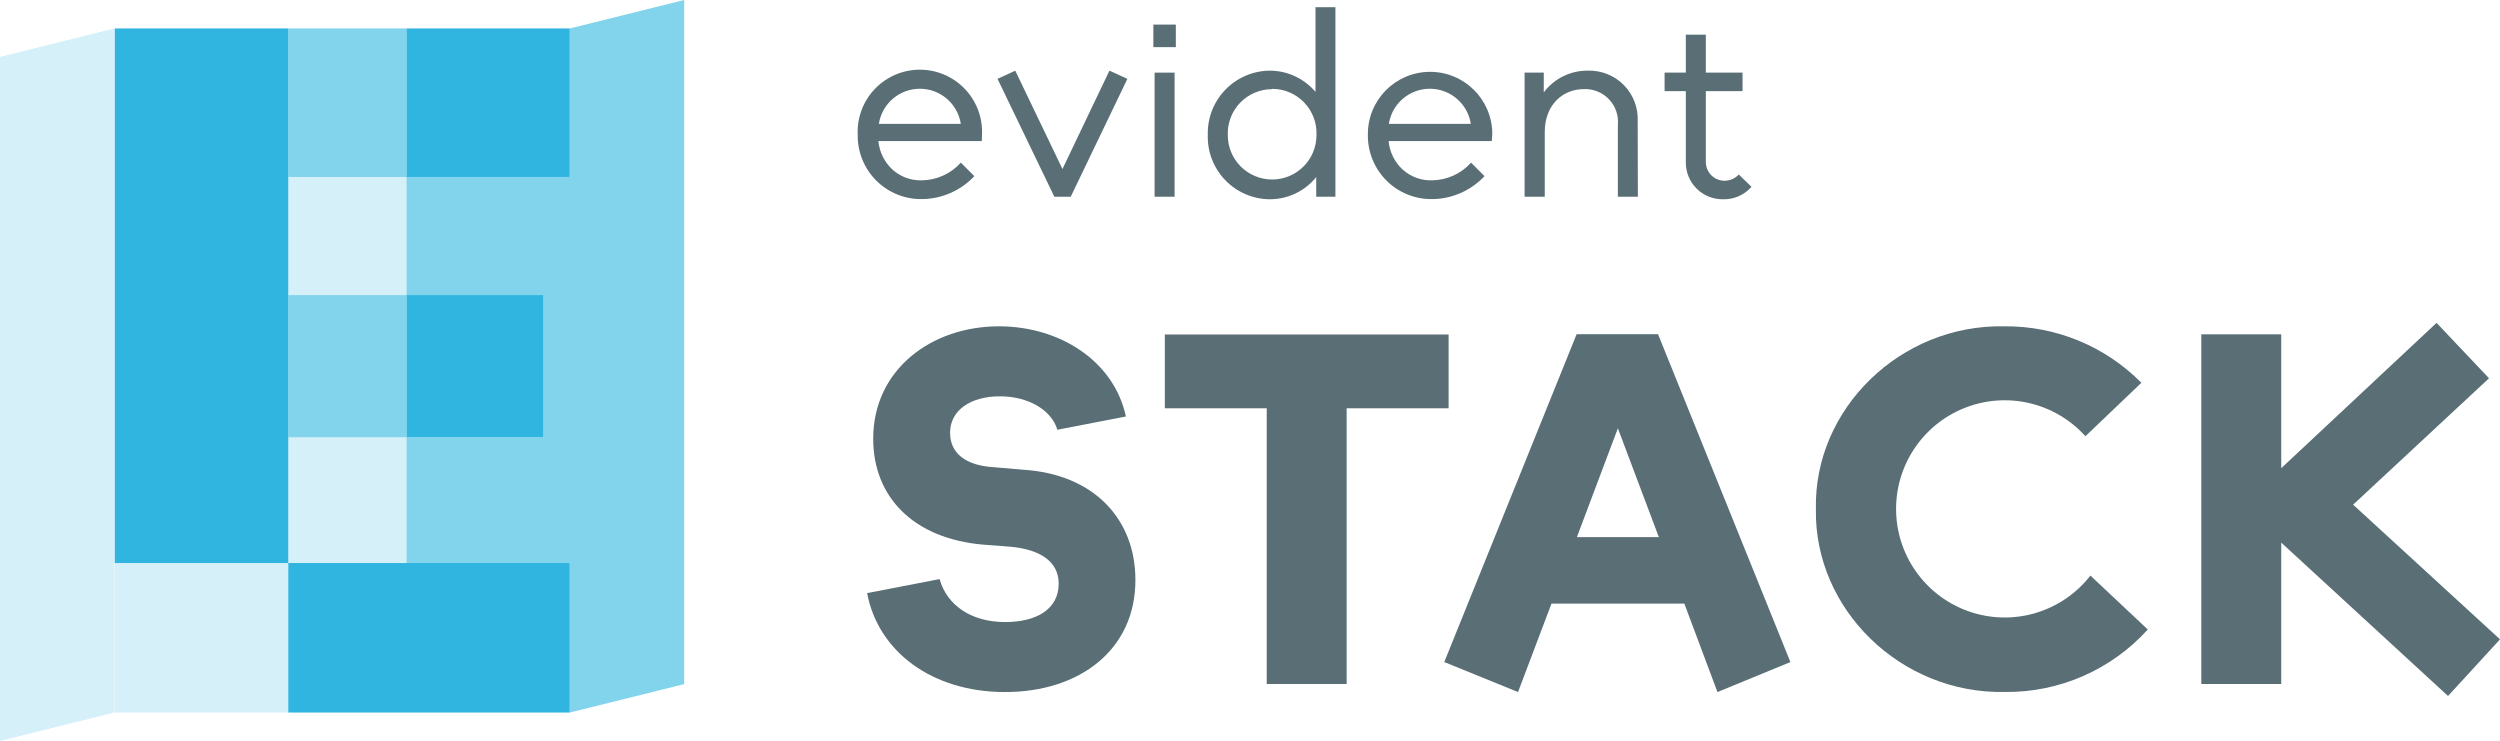
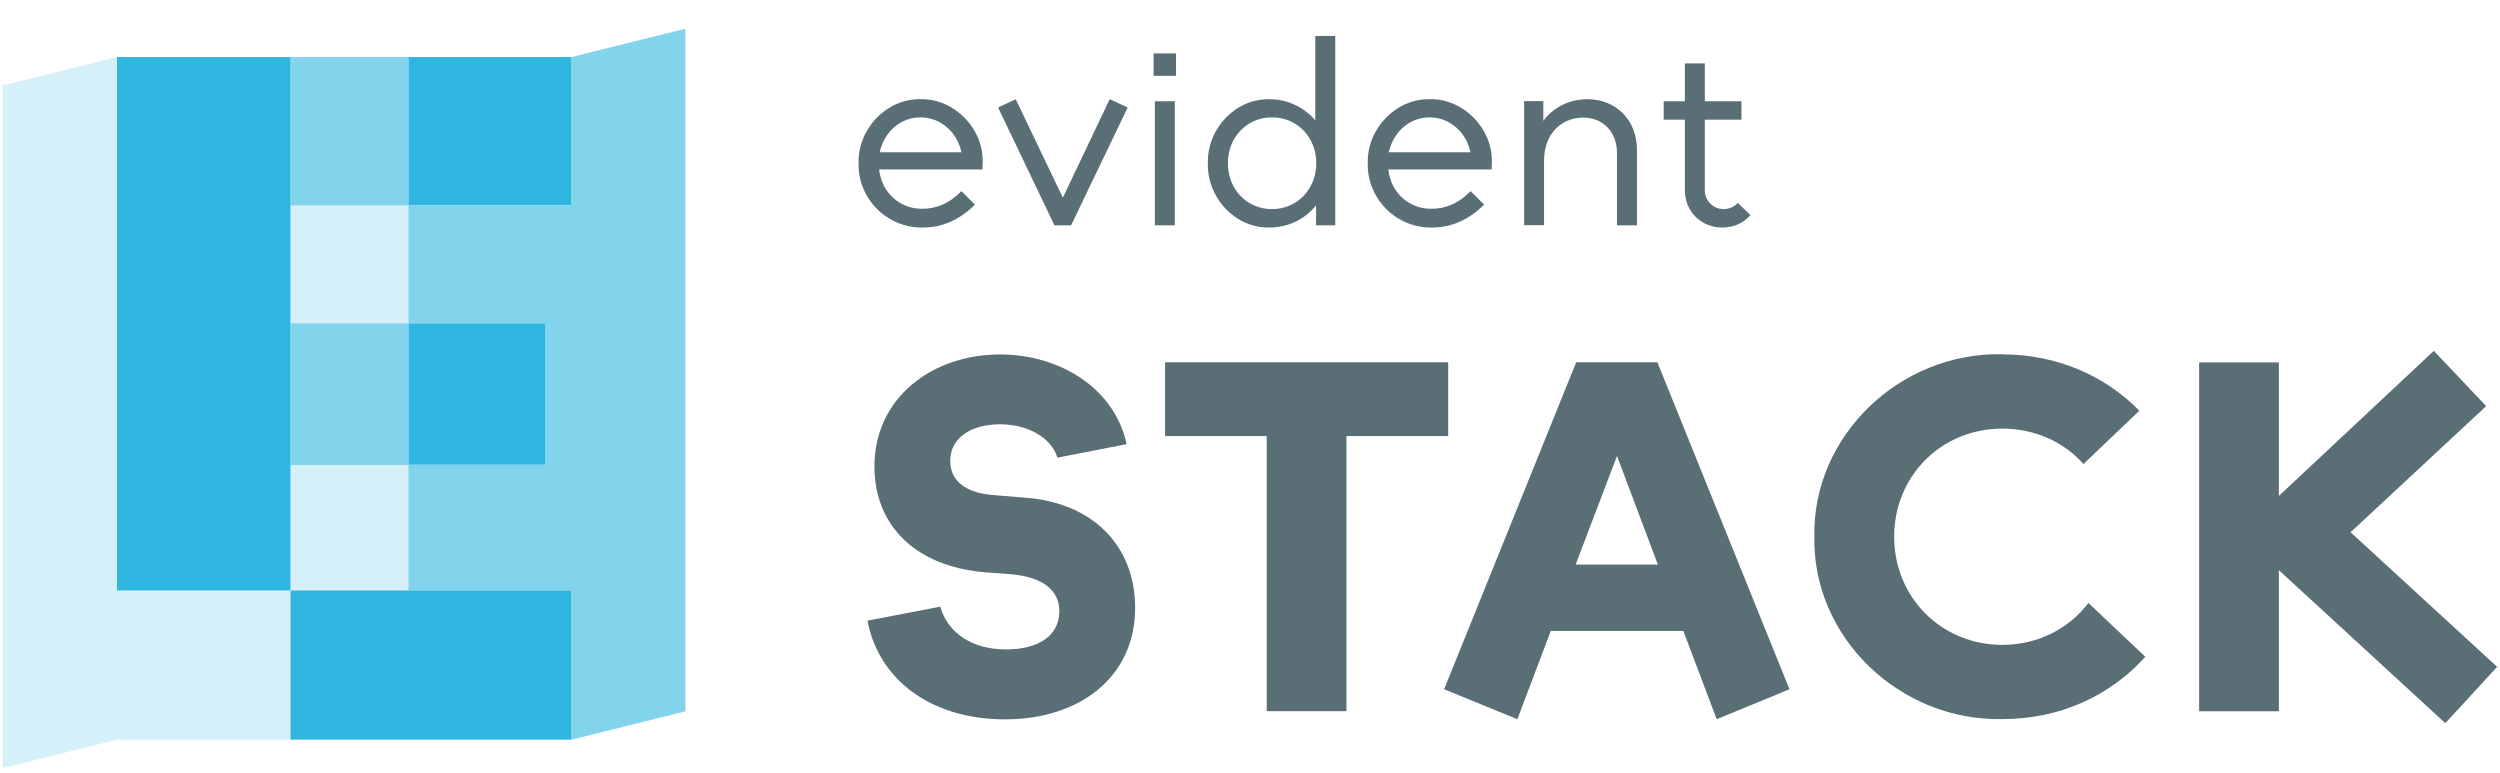
- <svg xmlns="http://www.w3.org/2000/svg" id="Layer_1" data-name="Layer 1" viewBox="0 0 305 90.4">
+ <svg xmlns="http://www.w3.org/2000/svg" id="Evident_Stack" data-name="Evident Stack" viewBox="0 0 305.69 94.4">
  <defs>
    <style>
-       .cls-1 {
+       .cls-1, .cls-2, .cls-3 {
+         fill: #2fb5e0;
+       }
+ 
+       .cls-4 {
        fill: #596e75;
      }

-       .cls-2, .cls-3, .cls-4 {
-         fill: #2fb5e0;
+       .cls-2, .cls-5 {
+         opacity: .2;
      }

-       .cls-2, .cls-5 {
-         opacity: 0.2;
-       }
- 
-       .cls-3, .cls-6 {
-         opacity: 0.6;
+       .cls-6, .cls-3 {
+         opacity: .6;
      }
    </style>
  </defs>
  <g>
+     <path class="cls-4" d="m120.12,20.72h-12.62c.15,1.4.73,2.56,1.71,3.47.98.88,2.16,1.34,3.57,1.34,1.8,0,3.41-.73,4.78-2.16l1.65,1.65c-1.8,1.8-3.93,2.8-6.34,2.8-4.45.09-7.98-3.57-7.89-7.86-.09-4.24,3.44-7.92,7.59-7.83,4.11-.09,7.68,3.57,7.59,7.68l-.03.91Zm-2.56-2.1c-.52-2.47-2.56-4.27-5-4.27s-4.42,1.74-5,4.27h9.99Z" />
+     <path class="cls-4" d="m137.89,13.14l-6.92,14.41h-2.04l-6.89-14.41,2.16-1.01,5.76,12.04,5.73-12.04,2.19,1.01Z" />
+     <path class="cls-4" d="m141.06,9.27v-2.74h2.74v2.74h-2.74Zm.15,3.11h2.44v15.17h-2.44v-15.17Z" />
+     <path class="cls-4" d="m163.27,4.39v23.16h-2.35v-2.44c-1.37,1.71-3.41,2.71-5.7,2.71-4.14.09-7.62-3.57-7.53-7.86-.09-4.27,3.38-7.89,7.53-7.83,2.22,0,4.24.98,5.61,2.59V4.39h2.44Zm-7.74,9.96c-3.08,0-5.39,2.44-5.39,5.61s2.32,5.61,5.39,5.61,5.42-2.44,5.42-5.61-2.32-5.61-5.42-5.61Z" />
+     <path class="cls-4" d="m182.37,20.72h-12.61c.15,1.4.73,2.56,1.71,3.47.98.88,2.16,1.34,3.57,1.34,1.8,0,3.41-.73,4.78-2.16l1.65,1.65c-1.8,1.8-3.93,2.8-6.34,2.8-4.45.09-7.98-3.57-7.89-7.86-.09-4.24,3.44-7.92,7.59-7.83,4.11-.09,7.68,3.57,7.59,7.68l-.03.91Zm-2.56-2.1c-.52-2.47-2.56-4.27-5-4.27s-4.42,1.74-5,4.27h9.99Z" />
+     <path class="cls-4" d="m200.16,27.55h-2.44v-8.81c0-2.59-1.68-4.36-4.14-4.36-2.59,0-4.78,1.92-4.78,5.24v7.92h-2.44v-15.17h2.35v2.41c1.25-1.68,3.2-2.65,5.39-2.65,3.54,0,6.06,2.59,6.06,6.16v9.26Z" />
+     <path class="cls-4" d="m214.03,26.3c-.85.98-2.01,1.52-3.44,1.52-2.62,0-4.57-2.01-4.57-4.51v-8.68h-2.59v-2.25h2.59v-4.63h2.44v4.63h4.48v2.25h-4.48v8.65c0,1.25,1,2.29,2.32,2.29.64,0,1.31-.3,1.71-.76l1.55,1.49Z" />
+     <path class="cls-4" d="m114.97,74.17c.91,3.23,3.9,5.24,8.04,5.24,3.84,0,6.52-1.58,6.52-4.69,0-2.68-2.25-4.21-5.97-4.51l-3.17-.24c-8.59-.73-13.47-5.85-13.47-12.92,0-8.47,7.13-13.71,15.36-13.71,7.31,0,14.02,4.14,15.48,10.97l-8.47,1.65c-.73-2.44-3.6-4.08-7.01-4.08-3.6,0-6.09,1.71-6.09,4.45,0,2.5,1.89,3.96,5.36,4.21l3.6.3c8.47.55,13.65,5.91,13.65,13.47,0,8.47-6.76,13.65-15.91,13.65s-15.48-4.94-16.82-12.07l8.9-1.71Z" />
+     <path class="cls-4" d="m177.07,53.32h-12.43v33.64h-9.75v-33.64h-12.43v-9.02h34.62v9.02Z" />
+     <path class="cls-4" d="m205.83,77.15h-16.21l-4.08,10.79-8.96-3.66,16.15-39.98h9.93l16.15,39.98-8.9,3.66-4.08-10.79Zm-3.11-8.11l-5-13.29-5.06,13.29h10.06Z" />
+     <path class="cls-4" d="m244.83,43.33c6.58,0,12.55,2.56,16.76,6.89l-6.83,6.52c-2.44-2.74-5.97-4.33-9.93-4.33-7.44,0-13.22,5.79-13.22,13.22s5.79,13.22,13.22,13.22c4.33,0,8.11-1.95,10.54-5.12l6.95,6.58c-4.33,4.81-10.48,7.62-17.49,7.62-12.62.24-23.22-10.06-22.98-22.31-.24-12.25,10.36-22.55,22.98-22.31Z" />
+     <path class="cls-4" d="m299.01,88.43l-20.36-18.71v17.25h-9.75v-42.66h9.75v16.33l18.95-17.74,6.4,6.76-16.58,15.42,17.92,16.46-6.34,6.89Z" />
+   </g>
+   <g>
+     <polygon class="cls-2" points=".34 10.45 14.29 6.98 14.29 90.45 .34 93.92 .34 10.45" />
+     <polygon class="cls-3" points="83.81 3.51 83.81 86.98 69.86 90.45 69.86 72.21 49.95 72.21 49.95 56.82 66.64 56.82 66.64 39.53 49.95 39.53 49.95 25.11 69.86 25.11 69.86 6.98 83.81 3.51" />
    <g>
-       <path class="cls-1" d="M119.78,17.21H107.16a5.46,5.46,0,0,0,1.71,3.47A5.11,5.11,0,0,0,112.44,22a6.49,6.49,0,0,0,4.78-2.16l1.65,1.65a8.87,8.87,0,0,1-6.34,2.8,7.73,7.73,0,0,1-7.89-7.86,7.59,7.59,0,1,1,15.17-.15Zm-2.56-2.1a5.06,5.06,0,0,0-10,0Z" />
-       <path class="cls-1" d="M137.54,9.62,130.63,24h-2L121.7,9.62l2.16-1,5.76,12,5.73-12Z" />
-       <path class="cls-1" d="M140.71,5.75V3h2.74V5.75Zm.15,3.11h2.44V24h-2.44Z" />
-       <path class="cls-1" d="M162.92.88V24h-2.34V21.6a7.25,7.25,0,0,1-5.7,2.71,7.62,7.62,0,0,1-7.53-7.86,7.63,7.63,0,0,1,7.53-7.83,7.32,7.32,0,0,1,5.61,2.59V.88Zm-7.74,10a5.4,5.4,0,0,0-5.39,5.61,5.41,5.41,0,1,0,10.82,0A5.41,5.41,0,0,0,155.18,10.84Z" />
-       <path class="cls-1" d="M182,17.21H169.41a5.37,5.37,0,0,0,1.71,3.47A5.08,5.08,0,0,0,174.68,22a6.49,6.49,0,0,0,4.79-2.16l1.64,1.65a8.85,8.85,0,0,1-6.34,2.8,7.74,7.74,0,0,1-7.89-7.86,7.59,7.59,0,1,1,15.18-.15Zm-2.56-2.1a5.06,5.06,0,0,0-10,0Z" />
-       <path class="cls-1" d="M199.82,24h-2.44V15.23a4,4,0,0,0-4.14-4.36c-2.59,0-4.78,1.92-4.78,5.24V24H186V8.86h2.34v2.41a6.62,6.62,0,0,1,5.4-2.65,5.9,5.9,0,0,1,6.06,6.15Z" />
-       <path class="cls-1" d="M213.68,22.79a4.41,4.41,0,0,1-3.44,1.52,4.47,4.47,0,0,1-4.57-4.51V11.12h-2.59V8.86h2.59V4.23h2.44V8.86h4.48v2.26h-4.48v8.65a2.28,2.28,0,0,0,2.31,2.28,2.35,2.35,0,0,0,1.71-.76Z" />
-       <path class="cls-1" d="M114.63,70.65c.91,3.23,3.9,5.24,8,5.24,3.84,0,6.53-1.58,6.53-4.69,0-2.68-2.26-4.2-6-4.51l-3.17-.24c-8.59-.73-13.46-5.85-13.46-12.92,0-8.47,7.13-13.72,15.35-13.72,7.32,0,14,4.15,15.48,11L129,52.43c-.73-2.44-3.59-4.08-7-4.08-3.59,0-6.09,1.7-6.09,4.45,0,2.49,1.89,4,5.36,4.2l3.6.31c8.47.54,13.65,5.91,13.65,13.46,0,8.48-6.77,13.66-15.91,13.66-8.9,0-15.48-4.94-16.82-12.07Z" />
-       <path class="cls-1" d="M176.73,49.81H164.29V83.45h-9.75V49.81H142.11v-9h34.62Z" />
-       <path class="cls-1" d="M205.49,73.64H189.28L185.2,84.43l-9-3.66,16.15-40h9.93l16.15,40-8.9,3.66Zm-3.11-8.11-5-13.28-5,13.28Z" />
-       <path class="cls-1" d="M244.49,39.81a23.22,23.22,0,0,1,16.76,6.89l-6.83,6.52a13.25,13.25,0,1,0,.61,17l7,6.58a23.16,23.16,0,0,1-17.49,7.62c-12.62.24-23.22-10.06-23-22.31C221.27,49.87,231.87,39.57,244.49,39.81Z" />
-       <path class="cls-1" d="M298.66,84.91,278.31,66.2V83.45h-9.75V40.79h9.75V57.12l18.95-17.73,6.4,6.76L287.08,61.57,305,78Z" />
-     </g>
-     <g>
-       <polygon class="cls-2" points="0 6.94 13.95 3.47 13.95 86.93 0 90.4 0 6.94" />
-       <polygon class="cls-3" points="83.47 0 83.47 83.46 69.52 86.93 69.52 68.69 49.6 68.69 49.6 53.31 66.3 53.31 66.3 36.02 49.6 36.02 49.6 21.59 69.52 21.59 69.52 3.47 83.47 0" />
-       <g>
-         <path class="cls-4" d="M35.17,68.69H69.51V86.93H35.17Z" />
-         <path class="cls-4" d="M49.6,3.47H69.51V21.59H49.6Z" />
-         <g class="cls-5">
-           <path class="cls-4" d="M49.6,21.59H35.17V36H49.6Z" />
-         </g>
-         <g class="cls-5">
-           <path class="cls-4" d="M35.17,86.93H14V68.69H35.17Z" />
-         </g>
-         <path class="cls-4" d="M49.6,36H66.3V53.31H49.6Z" />
-         <path class="cls-4" d="M35.17,68.69H14V3.47H35.17Z" />
-         <g class="cls-5">
-           <path class="cls-4" d="M49.6,53.35H35.17V68.69H49.6Z" />
-         </g>
-         <g class="cls-6">
-           <path class="cls-4" d="M49.6,21.59H35.17V3.47H49.6V21.59" />
-         </g>
-         <g class="cls-6">
-           <path class="cls-4" d="M35.17,36H49.6V53.35H35.17Z" />
-         </g>
+       <path class="cls-1" d="m35.52,72.2h34.34v18.24h-34.34v-18.24Z" />
+       <path class="cls-1" d="m49.95,6.98h19.91v18.12h-19.91V6.98Z" />
+       <g class="cls-5">
+         <path class="cls-1" d="m49.95,25.11h-14.43v14.43h14.43v-14.43Z" />
+       </g>
+       <g class="cls-5">
+         <path class="cls-1" d="m35.52,90.45H14.3v-18.24h21.22v18.24Z" />
+       </g>
+       <path class="cls-1" d="m49.95,39.53h16.69v17.29h-16.69v-17.29Z" />
+       <path class="cls-1" d="m35.52,72.2H14.3V6.98h21.22v65.22Z" />
+       <g class="cls-5">
+         <path class="cls-1" d="m49.95,56.86h-14.43v15.35h14.43v-15.35Z" />
+       </g>
+       <g class="cls-6">
+         <path class="cls-1" d="m49.95,25.11h-14.43V6.98h14.43v18.12" />
+       </g>
+       <g class="cls-6">
+         <path class="cls-1" d="m35.52,39.53h14.43v17.33h-14.43v-17.33Z" />
      </g>
    </g>
  </g>
</svg>
